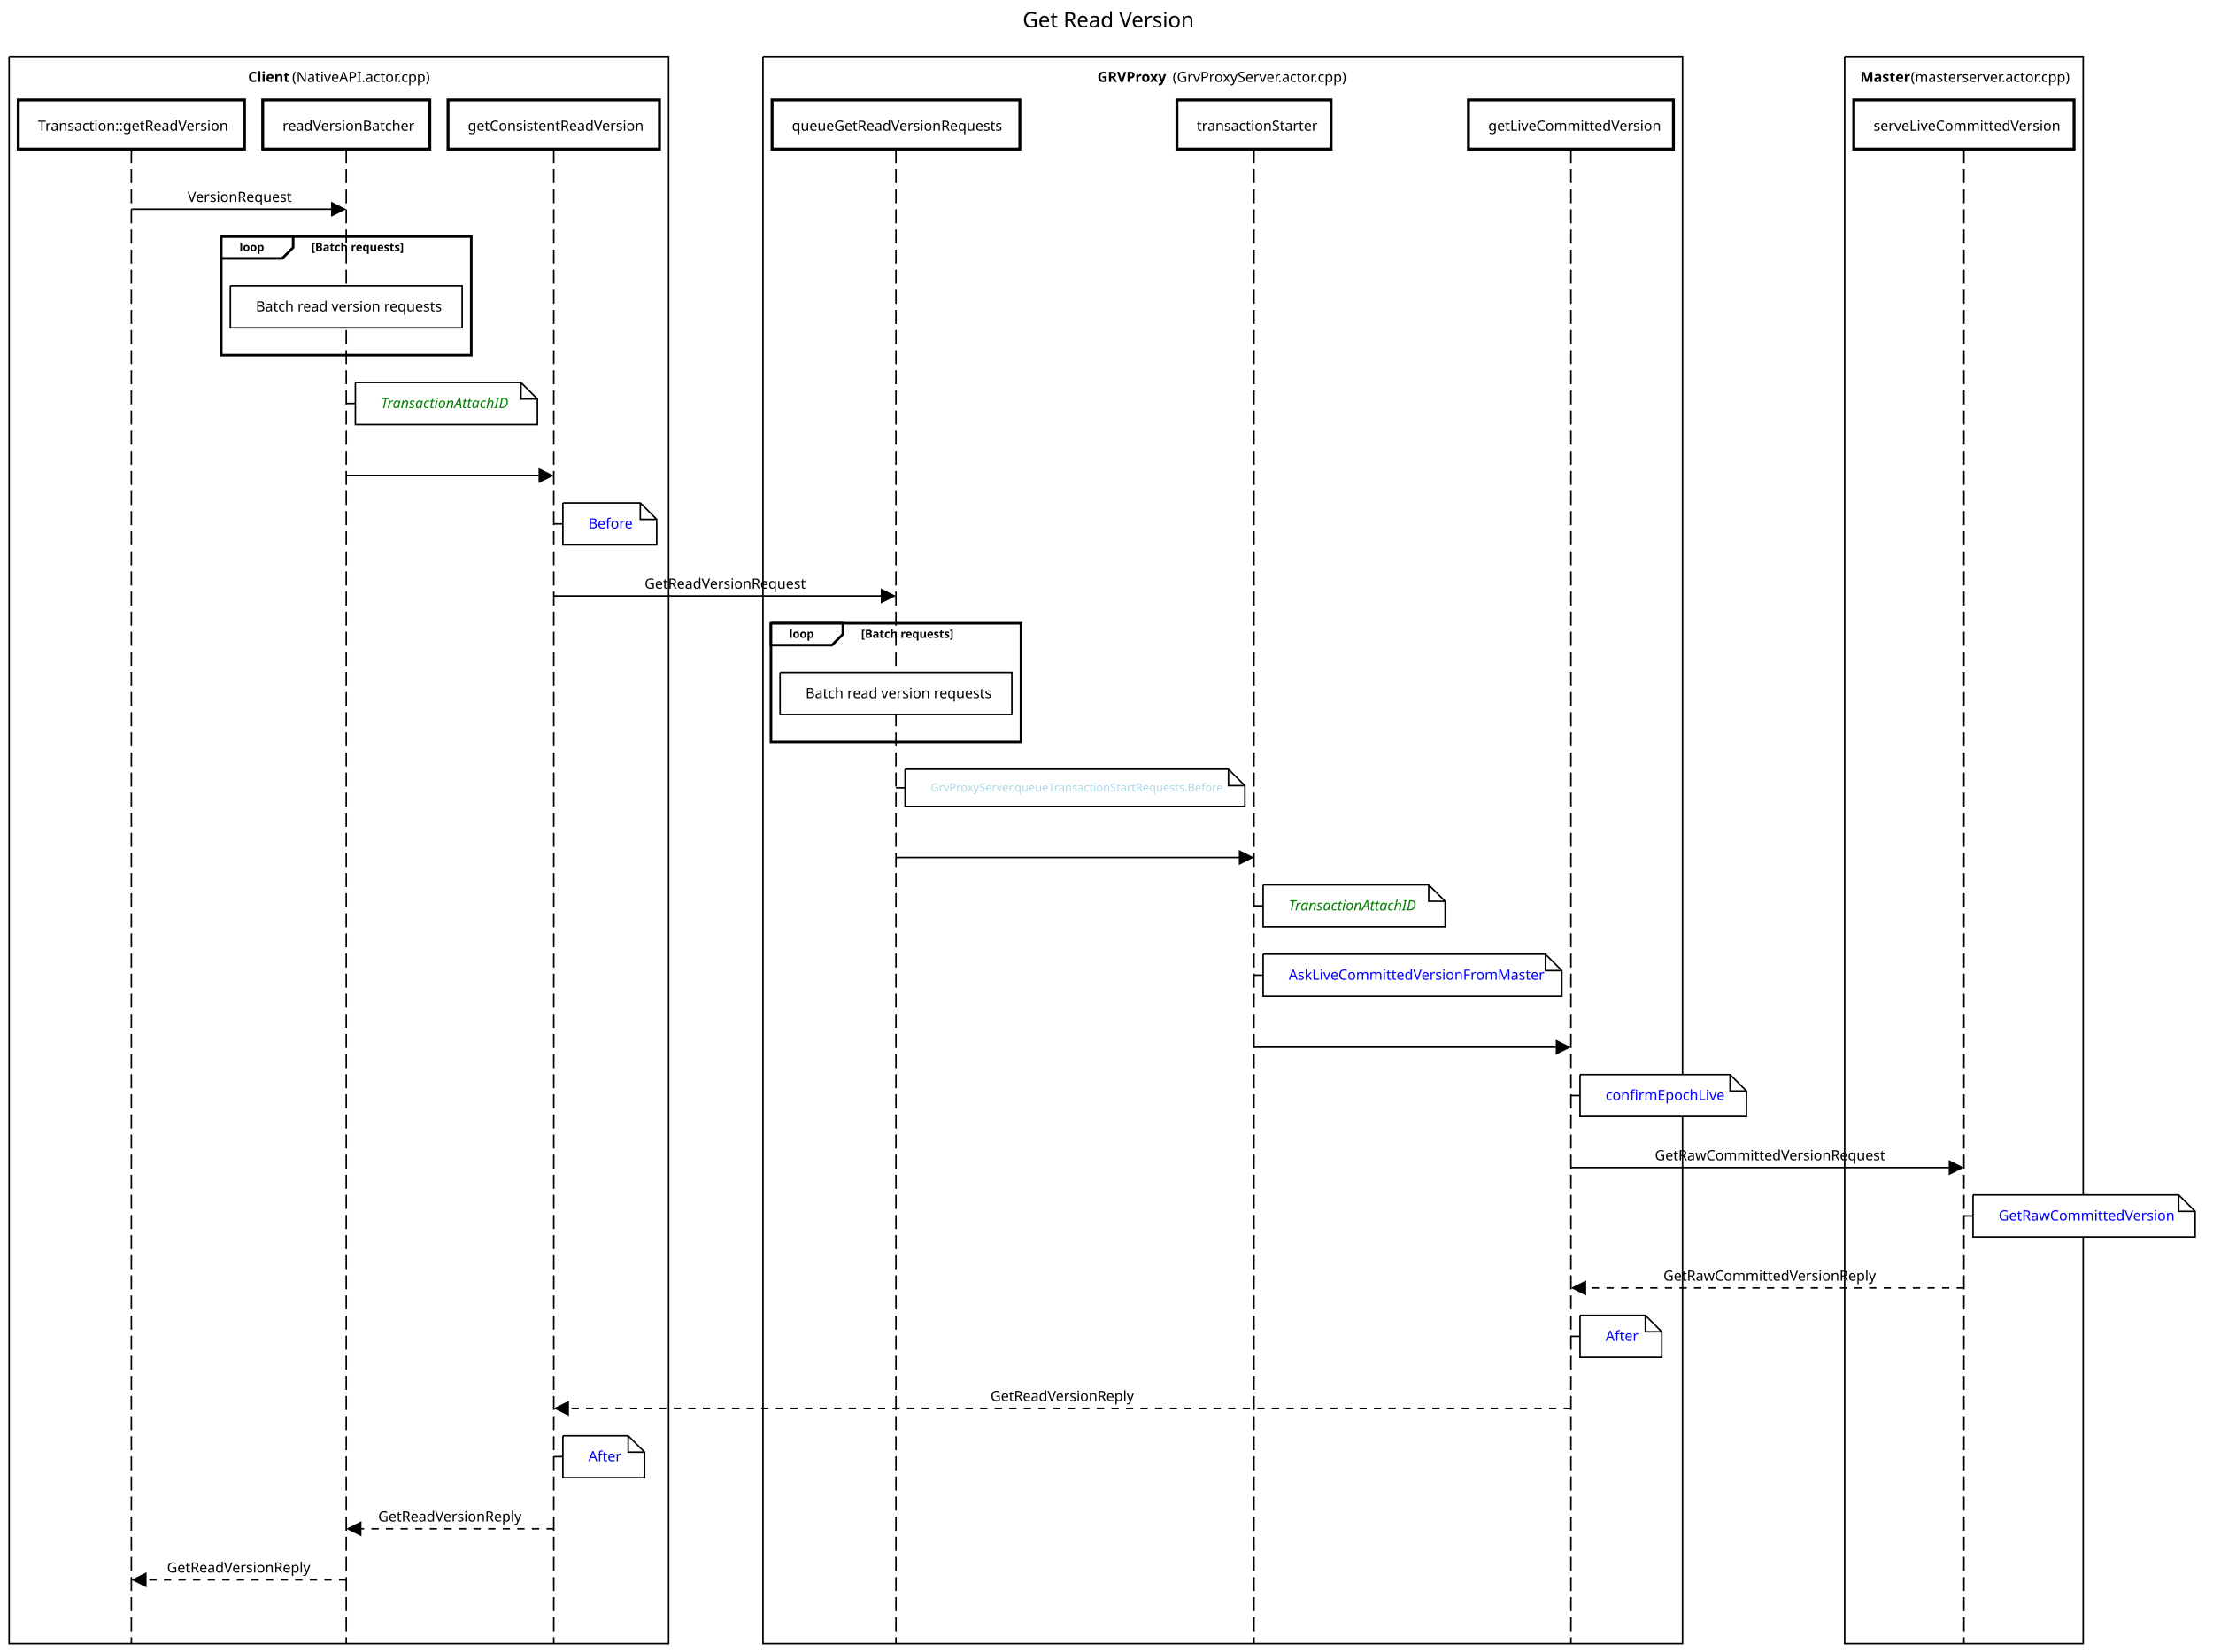
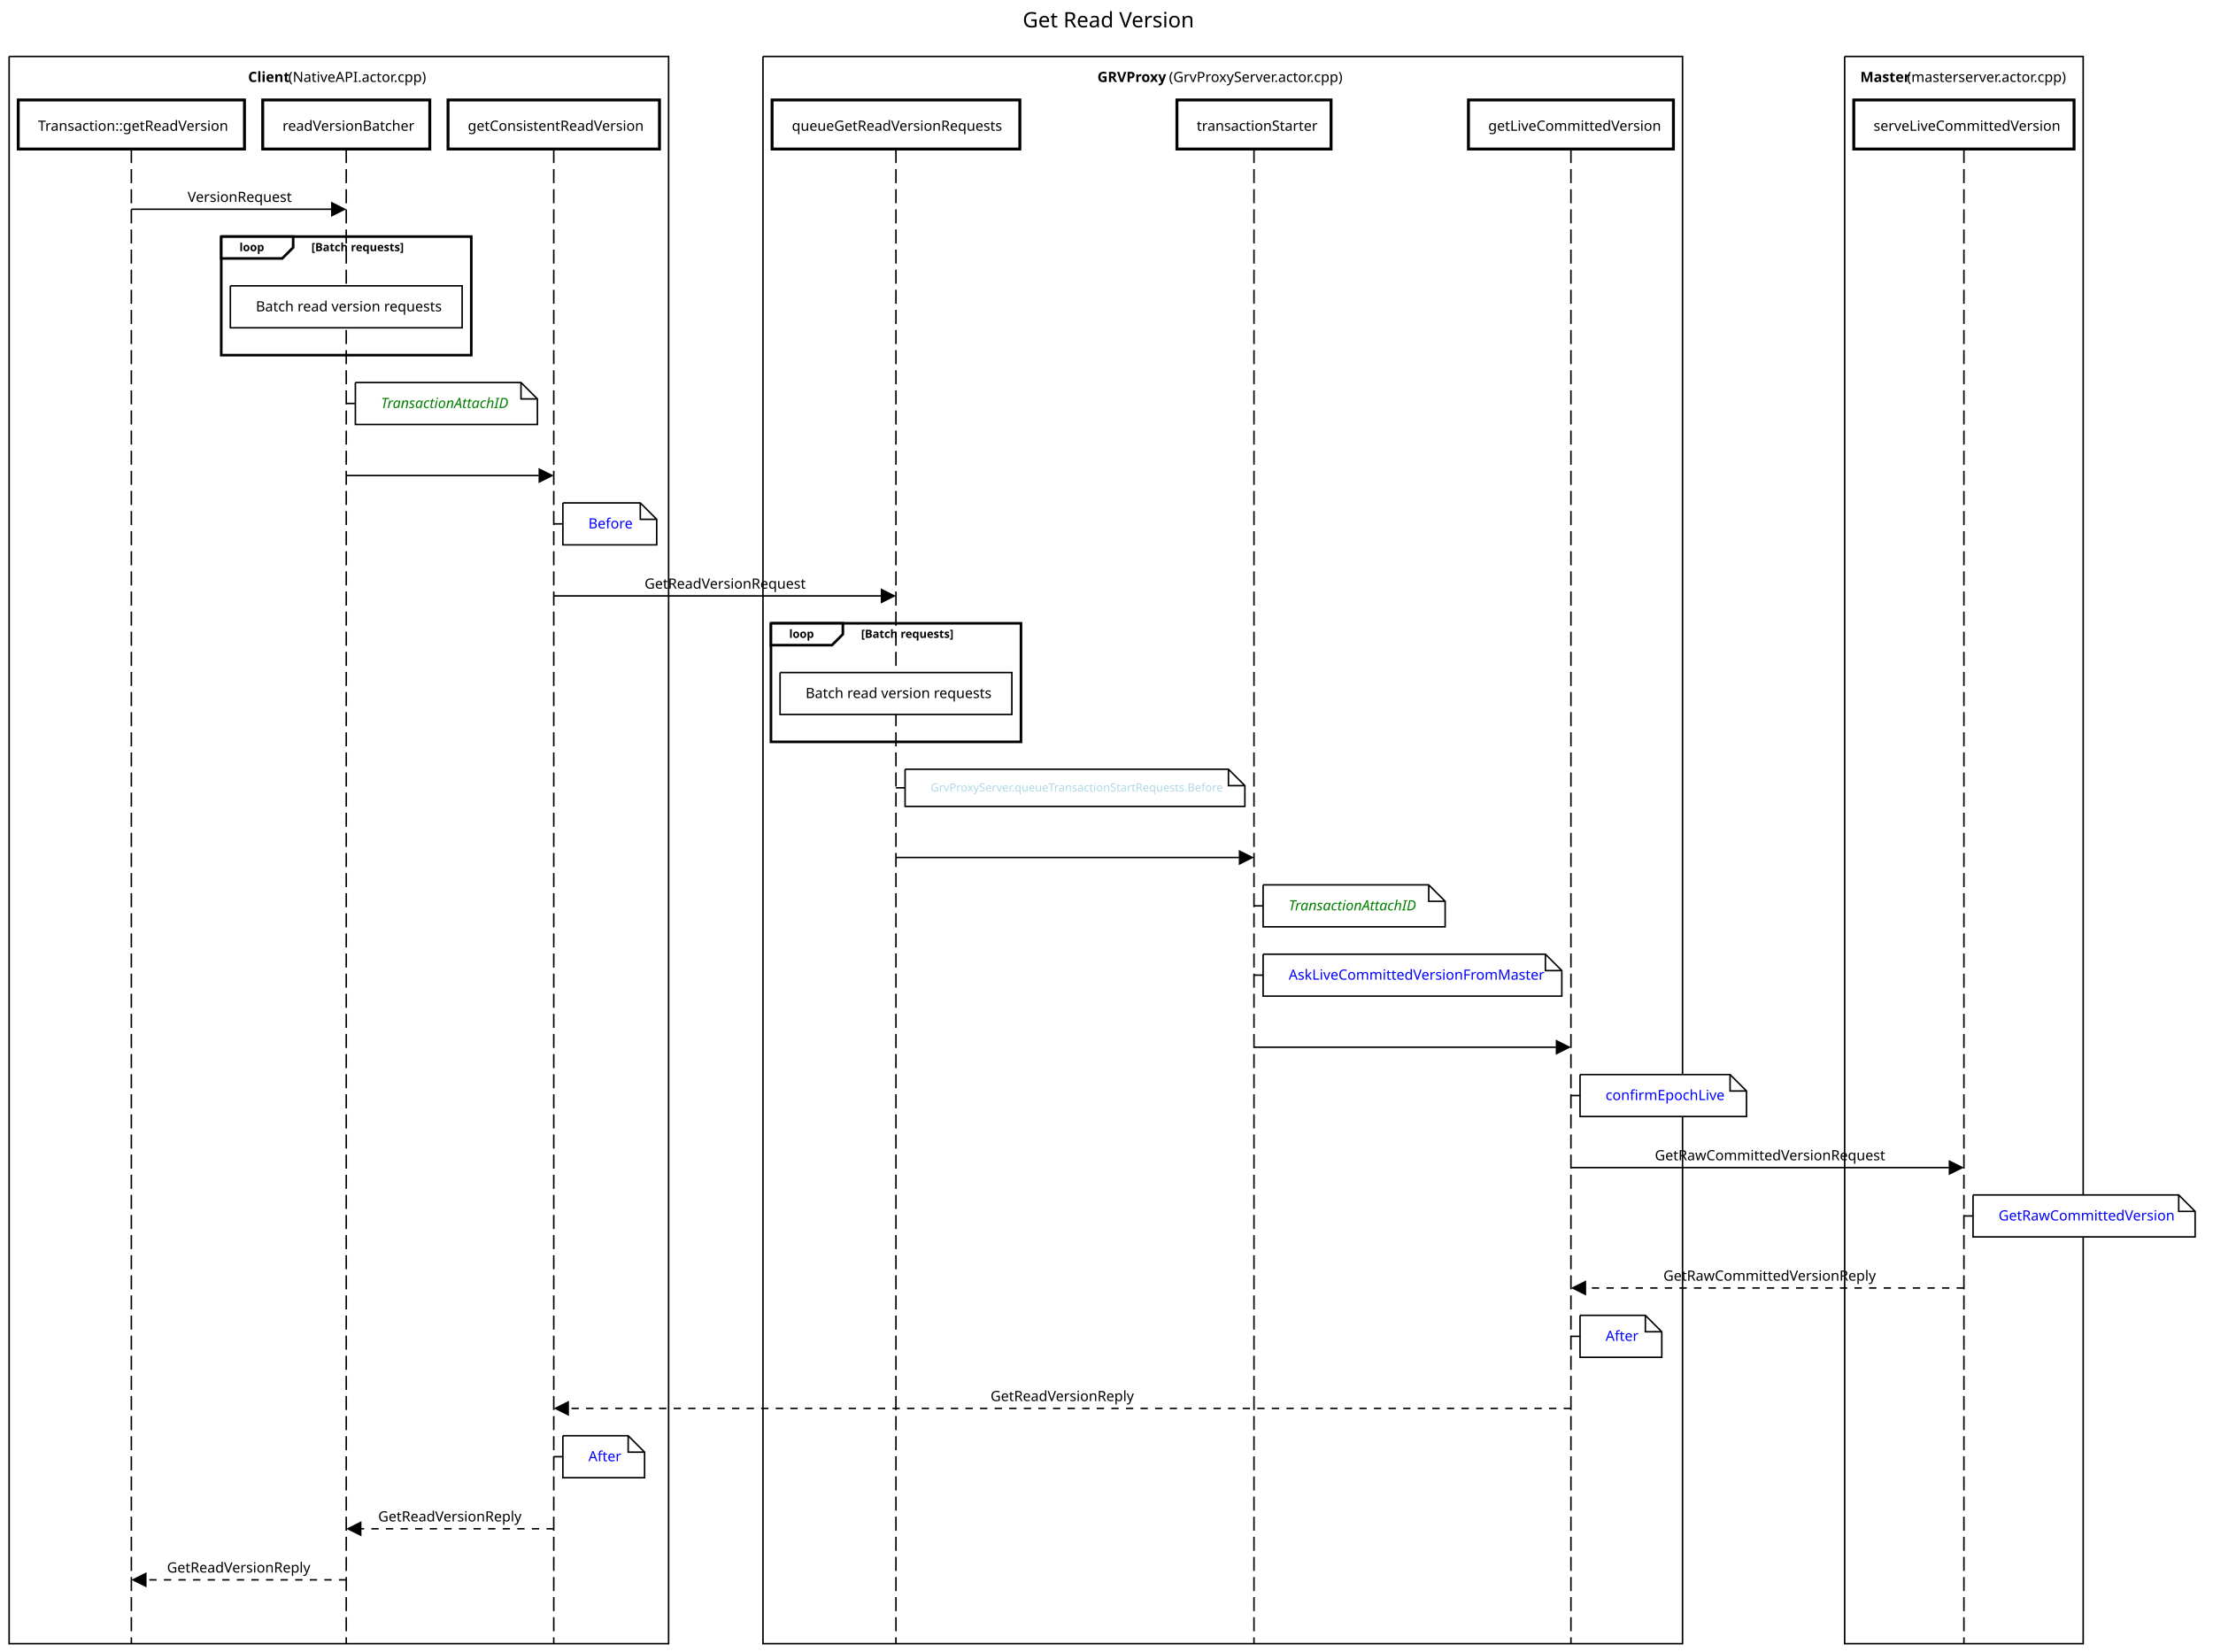
- <svg xmlns="http://www.w3.org/2000/svg" version="1.1" width="2287" height="1707">
-   <defs />
+ <svg xmlns="http://www.w3.org/2000/svg" width="2287" height="1707" version="1.1">
  <g>
-     <g />
-     <g />
-     <g />
-     <g />
-     <g />
-     <g />
-     <g />
-     <g />
-     <g />
-     <g />
-     <g />
-     <g />
-     <g />
-     <g />
-     <g />
-     <g />
-     <g />
-     <g />
-     <g />
-     <g />
-     <g />
-     <g />
-     <g />
-     <g />
-     <g />
-     <g />
-     <g />
-     <g />
-     <g />
-     <g />
-     <g />
-     <g />
-     <g />
-     <g />
-     <g>
-       <rect fill="white" stroke="none" x="0" y="0" width="2287" height="1707" />
-     </g>
-     <g>
-       <text fill="black" stroke="none" font-family="sans-serif" font-size="16.5pt" font-style="normal" font-weight="normal" text-decoration="normal" x="1056.855" y="28.272" text-anchor="start" dominant-baseline="alphabetic" xml:space="preserve">Get Read Version</text>
-     </g>
-     <g>
-       <g>
-         <path fill="none" stroke="black" paint-order="fill stroke markers" d=" M 9.424 58.336 L 690.952 58.336 L 690.952 1698.421 L 9.424 1698.421 L 9.424 58.336" stroke-miterlimit="10" stroke-width="1.571" stroke-dasharray="" />
-       </g>
-       <g>
-         <text fill="black" stroke="none" font-family="sans-serif" font-size="11pt" font-style="normal" font-weight="bold" text-decoration="normal" x="256.405" y="84.723" text-anchor="start" dominant-baseline="alphabetic" xml:space="preserve">Client</text>
-         <text fill="black" stroke="none" font-family="sans-serif" font-size="11pt" font-style="normal" font-weight="normal" text-decoration="normal" x="298.073" y="84.723" text-anchor="start" dominant-baseline="alphabetic" xml:space="preserve"> (NativeAPI.actor.cpp)</text>
-       </g>
-       <g>
-         <path fill="none" stroke="black" paint-order="fill stroke markers" d=" M 788.474 58.336 L 1738.804 58.336 L 1738.804 1698.421 L 788.474 1698.421 L 788.474 58.336" stroke-miterlimit="10" stroke-width="1.571" stroke-dasharray="" />
-       </g>
-       <g>
-         <text fill="black" stroke="none" font-family="sans-serif" font-size="11pt" font-style="normal" font-weight="bold" text-decoration="normal" x="1134.14" y="84.723" text-anchor="start" dominant-baseline="alphabetic" xml:space="preserve">GRVProxy</text>
-         <text fill="black" stroke="none" font-family="sans-serif" font-size="11pt" font-style="normal" font-weight="normal" text-decoration="normal" x="1208.07" y="84.723" text-anchor="start" dominant-baseline="alphabetic" xml:space="preserve"> (GrvProxyServer.actor.cpp)</text>
-       </g>
-       <g>
-         <path fill="none" stroke="black" paint-order="fill stroke markers" d=" M 1906.339 58.336 L 2152.841 58.336 L 2152.841 1698.421 L 1906.339 1698.421 L 1906.339 58.336" stroke-miterlimit="10" stroke-width="1.571" stroke-dasharray="" />
-       </g>
-       <g>
-         <text fill="black" stroke="none" font-family="sans-serif" font-size="11pt" font-style="normal" font-weight="bold" text-decoration="normal" x="1922.462" y="84.723" text-anchor="start" dominant-baseline="alphabetic" xml:space="preserve">Master</text>
-         <text fill="black" stroke="none" font-family="sans-serif" font-size="11pt" font-style="normal" font-weight="normal" text-decoration="normal" x="1970.817" y="84.723" text-anchor="start" dominant-baseline="alphabetic" xml:space="preserve"> (masterserver.actor.cpp)</text>
-       </g>
-     </g>
-     <g>
-       <path fill="none" stroke="black" paint-order="fill stroke markers" d=" M 135.751 153.991 L 135.751 1698.421" stroke-miterlimit="10" stroke-width="1.571" stroke-dasharray="14.499,6.283" />
-       <path fill="none" stroke="black" paint-order="fill stroke markers" d=" M 357.831 153.991 L 357.831 1698.421" stroke-miterlimit="10" stroke-width="1.571" stroke-dasharray="14.499,6.283" />
-       <path fill="none" stroke="black" paint-order="fill stroke markers" d=" M 572.267 153.991 L 572.267 1698.421" stroke-miterlimit="10" stroke-width="1.571" stroke-dasharray="14.499,6.283" />
-       <path fill="none" stroke="black" paint-order="fill stroke markers" d=" M 925.927 153.991 L 925.927 1698.421" stroke-miterlimit="10" stroke-width="1.571" stroke-dasharray="14.499,6.283" />
-       <path fill="none" stroke="black" paint-order="fill stroke markers" d=" M 1295.928 153.991 L 1295.928 1698.421" stroke-miterlimit="10" stroke-width="1.571" stroke-dasharray="14.499,6.283" />
-       <path fill="none" stroke="black" paint-order="fill stroke markers" d=" M 1623.467 153.991 L 1623.467 1698.421" stroke-miterlimit="10" stroke-width="1.571" stroke-dasharray="14.499,6.283" />
-       <path fill="none" stroke="black" paint-order="fill stroke markers" d=" M 2029.59 153.991 L 2029.59 1698.421" stroke-miterlimit="10" stroke-width="1.571" stroke-dasharray="14.499,6.283" />
-     </g>
-     <g>
-       <path fill="none" stroke="none" />
-       <g>
-         <path fill="white" stroke="black" paint-order="fill stroke markers" d=" M 18.848 103.289 L 252.654 103.289 L 252.654 153.991 L 18.848 153.991 L 18.848 103.289 Z" stroke-miterlimit="10" stroke-width="3.016" stroke-dasharray="" />
-       </g>
-       <g>
-         <text fill="black" stroke="none" font-family="sans-serif" font-size="11pt" font-style="normal" font-weight="normal" text-decoration="normal" x="39.299" y="135.142" text-anchor="start" dominant-baseline="alphabetic" xml:space="preserve">Transaction::getReadVersion</text>
-       </g>
-       <path fill="none" stroke="none" />
-       <g>
-         <path fill="white" stroke="black" paint-order="fill stroke markers" d=" M 271.503 103.289 L 444.159 103.289 L 444.159 153.991 L 271.503 153.991 L 271.503 103.289 Z" stroke-miterlimit="10" stroke-width="3.016" stroke-dasharray="" />
-       </g>
-       <g>
-         <text fill="black" stroke="none" font-family="sans-serif" font-size="11pt" font-style="normal" font-weight="normal" text-decoration="normal" x="291.953" y="135.142" text-anchor="start" dominant-baseline="alphabetic" xml:space="preserve">readVersionBatcher</text>
-       </g>
-       <path fill="none" stroke="none" />
-       <g>
-         <path fill="white" stroke="black" paint-order="fill stroke markers" d=" M 463.007 103.289 L 681.528 103.289 L 681.528 153.991 L 463.007 153.991 L 463.007 103.289 Z" stroke-miterlimit="10" stroke-width="3.016" stroke-dasharray="" />
-       </g>
-       <g>
-         <text fill="black" stroke="none" font-family="sans-serif" font-size="11pt" font-style="normal" font-weight="normal" text-decoration="normal" x="483.458" y="135.142" text-anchor="start" dominant-baseline="alphabetic" xml:space="preserve">getConsistentReadVersion</text>
-       </g>
-       <path fill="none" stroke="none" />
-       <g>
-         <path fill="white" stroke="black" paint-order="fill stroke markers" d=" M 797.899 103.289 L 1053.956 103.289 L 1053.956 153.991 L 797.899 153.991 L 797.899 103.289 Z" stroke-miterlimit="10" stroke-width="3.016" stroke-dasharray="" />
-       </g>
-       <g>
-         <text fill="black" stroke="none" font-family="sans-serif" font-size="11pt" font-style="normal" font-weight="normal" text-decoration="normal" x="818.349" y="135.142" text-anchor="start" dominant-baseline="alphabetic" xml:space="preserve">queueGetReadVersionRequests</text>
-       </g>
-       <path fill="none" stroke="none" />
-       <g>
-         <path fill="white" stroke="black" paint-order="fill stroke markers" d=" M 1216.283 103.289 L 1375.572 103.289 L 1375.572 153.991 L 1216.283 153.991 L 1216.283 103.289 Z" stroke-miterlimit="10" stroke-width="3.016" stroke-dasharray="" />
-       </g>
-       <g>
-         <text fill="black" stroke="none" font-family="sans-serif" font-size="11pt" font-style="normal" font-weight="normal" text-decoration="normal" x="1236.733" y="135.142" text-anchor="start" dominant-baseline="alphabetic" xml:space="preserve">transactionStarter</text>
-       </g>
-       <path fill="none" stroke="none" />
-       <g>
-         <path fill="white" stroke="black" paint-order="fill stroke markers" d=" M 1517.554 103.289 L 1729.38 103.289 L 1729.38 153.991 L 1517.554 153.991 L 1517.554 103.289 Z" stroke-miterlimit="10" stroke-width="3.016" stroke-dasharray="" />
-       </g>
-       <g>
-         <text fill="black" stroke="none" font-family="sans-serif" font-size="11pt" font-style="normal" font-weight="normal" text-decoration="normal" x="1538.004" y="135.142" text-anchor="start" dominant-baseline="alphabetic" xml:space="preserve">getLiveCommittedVersion</text>
-       </g>
-       <path fill="none" stroke="none" />
-       <g>
-         <path fill="white" stroke="black" paint-order="fill stroke markers" d=" M 1915.763 103.289 L 2143.417 103.289 L 2143.417 153.991 L 1915.763 153.991 L 1915.763 103.289 Z" stroke-miterlimit="10" stroke-width="3.016" stroke-dasharray="" />
-       </g>
-       <g>
-         <text fill="black" stroke="none" font-family="sans-serif" font-size="11pt" font-style="normal" font-weight="normal" text-decoration="normal" x="1936.213" y="135.142" text-anchor="start" dominant-baseline="alphabetic" xml:space="preserve">serveLiveCommittedVersion</text>
-       </g>
-     </g>
-     <g>
-       <g>
-         <text fill="black" stroke="none" font-family="sans-serif" font-size="11pt" font-style="normal" font-weight="normal" text-decoration="normal" x="193.837" y="208.651" text-anchor="start" dominant-baseline="alphabetic" xml:space="preserve">VersionRequest</text>
-       </g>
-       <g>
-         <path fill="none" stroke="black" paint-order="fill stroke markers" d=" M 135.751 216.19 L 342.312 216.19" stroke-miterlimit="10" stroke-width="1.571" stroke-dasharray="" />
-         <g transform="translate(357.8308,216.1901) translate(-357.8308,-216.1901)">
-           <path fill="black" stroke="none" paint-order="stroke fill markers" d=" M 342.124 208.337 L 357.831 216.19 L 342.124 224.044 Z" />
-         </g>
-       </g>
-       <path fill="white" stroke="black" paint-order="fill stroke markers" d=" M 238.059 295.353 L 477.602 295.353 L 477.602 338.704 L 238.059 338.704 L 238.059 295.353" stroke-miterlimit="10" stroke-width="1.571" stroke-dasharray="" />
-       <g>
-         <text fill="black" stroke="none" font-family="sans-serif" font-size="11pt" font-style="normal" font-weight="normal" text-decoration="normal" x="264.447" y="321.741" text-anchor="start" dominant-baseline="alphabetic" xml:space="preserve">Batch read version requests</text>
-       </g>
-       <path fill="white" stroke="black" paint-order="fill stroke markers" d=" M 357.831 416.925 L 367.255 416.925 M 367.255 395.249 L 538.411 395.249 L 555.375 412.213 L 555.375 438.6 L 367.255 438.6 L 367.255 395.249 M 538.411 395.249 L 538.411 412.213 L 555.375 412.213" stroke-miterlimit="10" stroke-width="1.571" stroke-dasharray="" />
-       <g>
-         <text fill="green" stroke="none" font-family="sans-serif" font-size="11pt" font-style="italic" font-weight="normal" text-decoration="normal" x="393.643" y="421.637" text-anchor="start" dominant-baseline="alphabetic" xml:space="preserve">TransactionAttachID</text>
-       </g>
-       <g>
-         <text fill="black" stroke="none" font-family="sans-serif" font-size="11pt" font-style="normal" font-weight="normal" text-decoration="normal" x="465.049" y="483.836" text-anchor="start" dominant-baseline="alphabetic" xml:space="preserve" />
-       </g>
-       <g>
-         <path fill="none" stroke="black" paint-order="fill stroke markers" d=" M 357.831 491.375 L 556.749 491.375" stroke-miterlimit="10" stroke-width="1.571" stroke-dasharray="" />
-         <g transform="translate(572.2675,491.3755) translate(-572.2675,-491.3755)">
-           <path fill="black" stroke="none" paint-order="stroke fill markers" d=" M 556.561 483.522 L 572.267 491.375 L 556.561 499.229 Z" />
-         </g>
-       </g>
-       <path fill="white" stroke="black" paint-order="fill stroke markers" d=" M 572.267 541.324 L 581.692 541.324 M 581.692 519.648 L 661.698 519.648 L 678.661 536.611 L 678.661 562.999 L 581.692 562.999 L 581.692 519.648 M 661.698 519.648 L 661.698 536.611 L 678.661 536.611" stroke-miterlimit="10" stroke-width="1.571" stroke-dasharray="" />
-       <g>
-         <text fill="blue" stroke="none" font-family="sans-serif" font-size="11pt" font-style="normal" font-weight="normal" text-decoration="normal" x="608.079" y="546.036" text-anchor="start" dominant-baseline="alphabetic" xml:space="preserve">Before</text>
-       </g>
-       <g>
-         <text fill="black" stroke="none" font-family="sans-serif" font-size="11pt" font-style="normal" font-weight="normal" text-decoration="normal" x="666.125" y="608.235" text-anchor="start" dominant-baseline="alphabetic" xml:space="preserve">GetReadVersionRequest</text>
-       </g>
-       <g>
-         <path fill="none" stroke="black" paint-order="fill stroke markers" d=" M 572.267 615.774 L 910.409 615.774" stroke-miterlimit="10" stroke-width="1.571" stroke-dasharray="" />
-         <g transform="translate(925.9272,615.7743) translate(-925.9272,-615.7743)">
-           <path fill="black" stroke="none" paint-order="stroke fill markers" d=" M 910.22 607.921 L 925.927 615.774 L 910.22 623.628 Z" />
-         </g>
-       </g>
-       <path fill="white" stroke="black" paint-order="fill stroke markers" d=" M 806.156 694.937 L 1045.699 694.937 L 1045.699 738.288 L 806.156 738.288 L 806.156 694.937" stroke-miterlimit="10" stroke-width="1.571" stroke-dasharray="" />
-       <g>
-         <text fill="black" stroke="none" font-family="sans-serif" font-size="11pt" font-style="normal" font-weight="normal" text-decoration="normal" x="832.543" y="721.325" text-anchor="start" dominant-baseline="alphabetic" xml:space="preserve">Batch read version requests</text>
-       </g>
-       <path fill="white" stroke="black" paint-order="fill stroke markers" d=" M 925.927 814.059 L 935.351 814.059 M 935.351 794.833 L 1269.54 794.833 L 1286.504 811.797 L 1286.504 833.284 L 935.351 833.284 L 935.351 794.833 M 1269.54 794.833 L 1269.54 811.797 L 1286.504 811.797" stroke-miterlimit="10" stroke-width="1.571" stroke-dasharray="" />
-       <g>
-         <text fill="lightblue" stroke="none" font-family="sans-serif" font-size="8.8pt" font-style="normal" font-weight="normal" text-decoration="normal" x="961.739" y="817.828" text-anchor="start" dominant-baseline="alphabetic" xml:space="preserve">GrvProxyServer.queueTransactionStartRequests.Before</text>
-       </g>
-       <g>
-         <text fill="black" stroke="none" font-family="sans-serif" font-size="11pt" font-style="normal" font-weight="normal" text-decoration="normal" x="1110.927" y="878.52" text-anchor="start" dominant-baseline="alphabetic" xml:space="preserve" />
-       </g>
-       <g>
-         <path fill="none" stroke="black" paint-order="fill stroke markers" d=" M 925.927 886.059 L 1280.409 886.059" stroke-miterlimit="10" stroke-width="1.571" stroke-dasharray="" />
-         <g transform="translate(1295.928,886.0591) translate(-1295.928,-886.0591)">
-           <path fill="black" stroke="none" paint-order="stroke fill markers" d=" M 1280.221 878.206 L 1295.928 886.059 L 1280.221 893.913 Z" />
-         </g>
-       </g>
-       <path fill="white" stroke="black" paint-order="fill stroke markers" d=" M 1295.928 936.007 L 1305.352 936.007 M 1305.352 914.332 L 1476.508 914.332 L 1493.471 931.295 L 1493.471 957.683 L 1305.352 957.683 L 1305.352 914.332 M 1476.508 914.332 L 1476.508 931.295 L 1493.471 931.295" stroke-miterlimit="10" stroke-width="1.571" stroke-dasharray="" />
-       <g>
-         <text fill="green" stroke="none" font-family="sans-serif" font-size="11pt" font-style="italic" font-weight="normal" text-decoration="normal" x="1331.739" y="940.719" text-anchor="start" dominant-baseline="alphabetic" xml:space="preserve">TransactionAttachID</text>
-       </g>
-       <path fill="white" stroke="black" paint-order="fill stroke markers" d=" M 1295.928 1007.631 L 1305.352 1007.631 M 1305.352 985.955 L 1597.079 985.955 L 1614.043 1002.919 L 1614.043 1029.306 L 1305.352 1029.306 L 1305.352 985.955 M 1597.079 985.955 L 1597.079 1002.919 L 1614.043 1002.919" stroke-miterlimit="10" stroke-width="1.571" stroke-dasharray="" />
-       <g>
-         <text fill="blue" stroke="none" font-family="sans-serif" font-size="11pt" font-style="normal" font-weight="normal" text-decoration="normal" x="1331.739" y="1012.343" text-anchor="start" dominant-baseline="alphabetic" xml:space="preserve">AskLiveCommittedVersionFromMaster</text>
-       </g>
-       <g>
-         <text fill="black" stroke="none" font-family="sans-serif" font-size="11pt" font-style="normal" font-weight="normal" text-decoration="normal" x="1459.697" y="1074.542" text-anchor="start" dominant-baseline="alphabetic" xml:space="preserve" />
-       </g>
-       <g>
-         <path fill="none" stroke="black" paint-order="fill stroke markers" d=" M 1295.928 1082.082 L 1607.948 1082.082" stroke-miterlimit="10" stroke-width="1.571" stroke-dasharray="" />
-         <g transform="translate(1623.467,1082.082) translate(-1623.467,-1082.082)">
-           <path fill="black" stroke="none" paint-order="stroke fill markers" d=" M 1607.76 1074.228 L 1623.467 1082.082 L 1607.76 1089.935 Z" />
-         </g>
-       </g>
-       <path fill="white" stroke="black" paint-order="fill stroke markers" d=" M 1623.467 1132.03 L 1632.891 1132.03 M 1632.891 1110.354 L 1787.926 1110.354 L 1804.89 1127.318 L 1804.89 1153.705 L 1632.891 1153.705 L 1632.891 1110.354 M 1787.926 1110.354 L 1787.926 1127.318 L 1804.89 1127.318" stroke-miterlimit="10" stroke-width="1.571" stroke-dasharray="" />
-       <g>
-         <text fill="blue" stroke="none" font-family="sans-serif" font-size="11pt" font-style="normal" font-weight="normal" text-decoration="normal" x="1659.279" y="1136.742" text-anchor="start" dominant-baseline="alphabetic" xml:space="preserve">confirmEpochLive</text>
-       </g>
-       <g>
-         <text fill="black" stroke="none" font-family="sans-serif" font-size="11pt" font-style="normal" font-weight="normal" text-decoration="normal" x="1710.223" y="1198.941" text-anchor="start" dominant-baseline="alphabetic" xml:space="preserve">GetRawCommittedVersionRequest</text>
-       </g>
-       <g>
-         <path fill="none" stroke="black" paint-order="fill stroke markers" d=" M 1623.467 1206.48 L 2014.071 1206.48" stroke-miterlimit="10" stroke-width="1.571" stroke-dasharray="" />
-         <g transform="translate(2029.59,1206.48) translate(-2029.59,-1206.48)">
-           <path fill="black" stroke="none" paint-order="stroke fill markers" d=" M 2013.883 1198.627 L 2029.59 1206.48 L 2013.883 1214.334 Z" />
-         </g>
-       </g>
-       <path fill="white" stroke="black" paint-order="fill stroke markers" d=" M 2029.59 1256.428 L 2039.014 1256.428 M 2039.014 1234.753 L 2251.567 1234.753 L 2268.53 1251.716 L 2268.53 1278.104 L 2039.014 1278.104 L 2039.014 1234.753 M 2251.567 1234.753 L 2251.567 1251.716 L 2268.53 1251.716" stroke-miterlimit="10" stroke-width="1.571" stroke-dasharray="" />
-       <g>
-         <text fill="blue" stroke="none" font-family="sans-serif" font-size="11pt" font-style="normal" font-weight="normal" text-decoration="normal" x="2065.402" y="1261.141" text-anchor="start" dominant-baseline="alphabetic" xml:space="preserve">GetRawCommittedVersion</text>
-       </g>
-       <g>
-         <text fill="black" stroke="none" font-family="sans-serif" font-size="11pt" font-style="normal" font-weight="normal" text-decoration="normal" x="1718.983" y="1323.34" text-anchor="start" dominant-baseline="alphabetic" xml:space="preserve">GetRawCommittedVersionReply</text>
-       </g>
-       <g>
-         <path fill="none" stroke="black" paint-order="fill stroke markers" d=" M 2029.59 1330.879 L 1638.985 1330.879" stroke-miterlimit="10" stroke-width="1.571" stroke-dasharray="7.539" />
-         <g transform="translate(1623.467,1330.879) translate(-1623.467,-1330.879)">
-           <path fill="black" stroke="none" paint-order="stroke fill markers" d=" M 1639.174 1323.026 L 1623.467 1330.879 L 1639.174 1338.733 Z" />
-         </g>
-       </g>
-       <path fill="white" stroke="black" paint-order="fill stroke markers" d=" M 1623.467 1380.827 L 1632.891 1380.827 M 1632.891 1359.152 L 1700.38 1359.152 L 1717.343 1376.115 L 1717.343 1402.503 L 1632.891 1402.503 L 1632.891 1359.152 M 1700.38 1359.152 L 1700.38 1376.115 L 1717.343 1376.115" stroke-miterlimit="10" stroke-width="1.571" stroke-dasharray="" />
-       <g>
-         <text fill="blue" stroke="none" font-family="sans-serif" font-size="11pt" font-style="normal" font-weight="normal" text-decoration="normal" x="1659.279" y="1385.539" text-anchor="start" dominant-baseline="alphabetic" xml:space="preserve">After</text>
-       </g>
-       <g>
-         <text fill="black" stroke="none" font-family="sans-serif" font-size="11pt" font-style="normal" font-weight="normal" text-decoration="normal" x="1023.655" y="1447.739" text-anchor="start" dominant-baseline="alphabetic" xml:space="preserve">GetReadVersionReply</text>
-       </g>
-       <g>
-         <path fill="none" stroke="black" paint-order="fill stroke markers" d=" M 1623.467 1455.278 L 587.786 1455.278" stroke-miterlimit="10" stroke-width="1.571" stroke-dasharray="7.539" />
-         <g transform="translate(572.2675,1455.278) translate(-572.2675,-1455.278)">
-           <path fill="black" stroke="none" paint-order="stroke fill markers" d=" M 587.974 1447.425 L 572.267 1455.278 L 587.974 1463.132 Z" />
-         </g>
-       </g>
-       <path fill="white" stroke="black" paint-order="fill stroke markers" d=" M 572.267 1505.226 L 581.692 1505.226 M 581.692 1483.551 L 649.181 1483.551 L 666.144 1500.514 L 666.144 1526.902 L 581.692 1526.902 L 581.692 1483.551 M 649.181 1483.551 L 649.181 1500.514 L 666.144 1500.514" stroke-miterlimit="10" stroke-width="1.571" stroke-dasharray="" />
-       <g>
-         <text fill="blue" stroke="none" font-family="sans-serif" font-size="11pt" font-style="normal" font-weight="normal" text-decoration="normal" x="608.079" y="1509.938" text-anchor="start" dominant-baseline="alphabetic" xml:space="preserve">After</text>
-       </g>
-       <g>
-         <text fill="black" stroke="none" font-family="sans-serif" font-size="11pt" font-style="normal" font-weight="normal" text-decoration="normal" x="390.837" y="1572.138" text-anchor="start" dominant-baseline="alphabetic" xml:space="preserve">GetReadVersionReply</text>
-       </g>
-       <g>
-         <path fill="none" stroke="black" paint-order="fill stroke markers" d=" M 572.267 1579.677 L 373.349 1579.677" stroke-miterlimit="10" stroke-width="1.571" stroke-dasharray="7.539" />
-         <g transform="translate(357.8308,1579.677) translate(-357.8308,-1579.677)">
-           <path fill="black" stroke="none" paint-order="stroke fill markers" d=" M 373.538 1571.824 L 357.831 1579.677 L 373.538 1587.53 Z" />
-         </g>
-       </g>
-       <g>
-         <text fill="black" stroke="none" font-family="sans-serif" font-size="11pt" font-style="normal" font-weight="normal" text-decoration="normal" x="172.578" y="1624.913" text-anchor="start" dominant-baseline="alphabetic" xml:space="preserve">GetReadVersionReply</text>
-       </g>
-       <g>
-         <path fill="none" stroke="black" paint-order="fill stroke markers" d=" M 357.831 1632.452 L 151.27 1632.452" stroke-miterlimit="10" stroke-width="1.571" stroke-dasharray="7.539" />
-         <g transform="translate(135.7514,1632.452) translate(-135.7514,-1632.452)">
-           <path fill="black" stroke="none" paint-order="stroke fill markers" d=" M 151.458 1624.599 L 135.751 1632.452 L 151.458 1640.306 Z" />
-         </g>
-       </g>
-       <g>
-         <g />
-         <path fill="none" stroke="black" paint-order="fill stroke markers" d=" M 228.635 244.463 L 487.026 244.463 L 487.026 366.977 L 228.635 366.977 L 228.635 244.463 Z" stroke-miterlimit="10" stroke-width="2.693" stroke-dasharray="" />
-         <path fill="white" stroke="black" paint-order="fill stroke markers" d=" M 228.635 244.463 L 228.635 267.081 L 291.656 267.081 L 302.965 255.772 L 302.965 244.463 L 228.635 244.463" stroke-miterlimit="10" stroke-width="2.693" stroke-dasharray="" />
-         <text fill="black" stroke="none" font-family="sans-serif" font-size="8.8pt" font-style="normal" font-weight="bold" text-decoration="normal" x="247.484" y="259.541" text-anchor="start" dominant-baseline="alphabetic" xml:space="preserve">loop</text>
-         <text fill="black" stroke="none" font-family="sans-serif" font-size="8.8pt" font-style="normal" font-weight="bold" text-decoration="normal" x="321.813" y="259.541" text-anchor="start" dominant-baseline="alphabetic" xml:space="preserve">[Batch requests]</text>
-       </g>
-       <g>
-         <g />
-         <path fill="none" stroke="black" paint-order="fill stroke markers" d=" M 796.732 644.047 L 1055.123 644.047 L 1055.123 766.561 L 796.732 766.561 L 796.732 644.047 Z" stroke-miterlimit="10" stroke-width="2.693" stroke-dasharray="" />
-         <path fill="white" stroke="black" paint-order="fill stroke markers" d=" M 796.732 644.047 L 796.732 666.665 L 859.752 666.665 L 871.061 655.356 L 871.061 644.047 L 796.732 644.047" stroke-miterlimit="10" stroke-width="2.693" stroke-dasharray="" />
-         <text fill="black" stroke="none" font-family="sans-serif" font-size="8.8pt" font-style="normal" font-weight="bold" text-decoration="normal" x="815.58" y="659.125" text-anchor="start" dominant-baseline="alphabetic" xml:space="preserve">loop</text>
-         <text fill="black" stroke="none" font-family="sans-serif" font-size="8.8pt" font-style="normal" font-weight="bold" text-decoration="normal" x="889.91" y="659.125" text-anchor="start" dominant-baseline="alphabetic" xml:space="preserve">[Batch requests]</text>
+     <g>
+       <rect width="2287" height="1707" x="0" y="0" fill="#fff" stroke="none" />
+     </g>
+     <g>
+       <text x="1056.855" y="28.272" fill="#000" stroke="none" dominant-baseline="alphabetic" font-family="sans-serif" font-size="22" font-style="normal" font-weight="normal" text-anchor="start" text-decoration="normal" xml:space="preserve">Get Read Version</text>
+     </g>
+     <g>
+       <g>
+         <path fill="none" stroke="#000" stroke-miterlimit="10" stroke-width="1.571" d="M 9.424 58.336 L 690.952 58.336 L 690.952 1698.421 L 9.424 1698.421 L 9.424 58.336" paint-order="fill stroke markers" />
+       </g>
+       <g>
+         <text x="256.405" y="84.723" fill="#000" stroke="none" dominant-baseline="alphabetic" font-family="sans-serif" font-size="11pt" font-style="normal" font-weight="bold" text-anchor="start" text-decoration="normal" xml:space="preserve">Client</text>
+         <text x="298.073" y="84.723" fill="#000" stroke="none" dominant-baseline="alphabetic" font-family="sans-serif" font-size="11pt" font-style="normal" font-weight="normal" text-anchor="start" text-decoration="normal" xml:space="preserve">(NativeAPI.actor.cpp)</text>
+       </g>
+       <g>
+         <path fill="none" stroke="#000" stroke-miterlimit="10" stroke-width="1.571" d="M 788.474 58.336 L 1738.804 58.336 L 1738.804 1698.421 L 788.474 1698.421 L 788.474 58.336" paint-order="fill stroke markers" />
+       </g>
+       <g>
+         <text x="1134.14" y="84.723" fill="#000" stroke="none" dominant-baseline="alphabetic" font-family="sans-serif" font-size="11pt" font-style="normal" font-weight="bold" text-anchor="start" text-decoration="normal" xml:space="preserve">GRVProxy</text>
+         <text x="1208.07" y="84.723" fill="#000" stroke="none" dominant-baseline="alphabetic" font-family="sans-serif" font-size="11pt" font-style="normal" font-weight="normal" text-anchor="start" text-decoration="normal" xml:space="preserve">(GrvProxyServer.actor.cpp)</text>
+       </g>
+       <g>
+         <path fill="none" stroke="#000" stroke-miterlimit="10" stroke-width="1.571" d="M 1906.339 58.336 L 2152.841 58.336 L 2152.841 1698.421 L 1906.339 1698.421 L 1906.339 58.336" paint-order="fill stroke markers" />
+       </g>
+       <g>
+         <text x="1922.462" y="84.723" fill="#000" stroke="none" dominant-baseline="alphabetic" font-family="sans-serif" font-size="11pt" font-style="normal" font-weight="bold" text-anchor="start" text-decoration="normal" xml:space="preserve">Master</text>
+         <text x="1970.817" y="84.723" fill="#000" stroke="none" dominant-baseline="alphabetic" font-family="sans-serif" font-size="11pt" font-style="normal" font-weight="normal" text-anchor="start" text-decoration="normal" xml:space="preserve">(masterserver.actor.cpp)</text>
+       </g>
+     </g>
+     <g>
+       <path fill="none" stroke="#000" stroke-dasharray="14.499 6.283" stroke-miterlimit="10" stroke-width="1.571" d="M 135.751 153.991 L 135.751 1698.421" paint-order="fill stroke markers" />
+       <path fill="none" stroke="#000" stroke-dasharray="14.499 6.283" stroke-miterlimit="10" stroke-width="1.571" d="M 357.831 153.991 L 357.831 1698.421" paint-order="fill stroke markers" />
+       <path fill="none" stroke="#000" stroke-dasharray="14.499 6.283" stroke-miterlimit="10" stroke-width="1.571" d="M 572.267 153.991 L 572.267 1698.421" paint-order="fill stroke markers" />
+       <path fill="none" stroke="#000" stroke-dasharray="14.499 6.283" stroke-miterlimit="10" stroke-width="1.571" d="M 925.927 153.991 L 925.927 1698.421" paint-order="fill stroke markers" />
+       <path fill="none" stroke="#000" stroke-dasharray="14.499 6.283" stroke-miterlimit="10" stroke-width="1.571" d="M 1295.928 153.991 L 1295.928 1698.421" paint-order="fill stroke markers" />
+       <path fill="none" stroke="#000" stroke-dasharray="14.499 6.283" stroke-miterlimit="10" stroke-width="1.571" d="M 1623.467 153.991 L 1623.467 1698.421" paint-order="fill stroke markers" />
+       <path fill="none" stroke="#000" stroke-dasharray="14.499 6.283" stroke-miterlimit="10" stroke-width="1.571" d="M 2029.59 153.991 L 2029.59 1698.421" paint-order="fill stroke markers" />
+     </g>
+     <g>
+       <path fill="none" stroke="none" />
+       <g>
+         <path fill="#fff" stroke="#000" stroke-miterlimit="10" stroke-width="3.016" d="M 18.848 103.289 L 252.654 103.289 L 252.654 153.991 L 18.848 153.991 L 18.848 103.289 Z" paint-order="fill stroke markers" />
+       </g>
+       <g>
+         <text x="39.299" y="135.142" fill="#000" stroke="none" dominant-baseline="alphabetic" font-family="sans-serif" font-size="11pt" font-style="normal" font-weight="normal" text-anchor="start" text-decoration="normal" xml:space="preserve">Transaction::getReadVersion</text>
+       </g>
+       <path fill="none" stroke="none" />
+       <g>
+         <path fill="#fff" stroke="#000" stroke-miterlimit="10" stroke-width="3.016" d="M 271.503 103.289 L 444.159 103.289 L 444.159 153.991 L 271.503 153.991 L 271.503 103.289 Z" paint-order="fill stroke markers" />
+       </g>
+       <g>
+         <text x="291.953" y="135.142" fill="#000" stroke="none" dominant-baseline="alphabetic" font-family="sans-serif" font-size="11pt" font-style="normal" font-weight="normal" text-anchor="start" text-decoration="normal" xml:space="preserve">readVersionBatcher</text>
+       </g>
+       <path fill="none" stroke="none" />
+       <g>
+         <path fill="#fff" stroke="#000" stroke-miterlimit="10" stroke-width="3.016" d="M 463.007 103.289 L 681.528 103.289 L 681.528 153.991 L 463.007 153.991 L 463.007 103.289 Z" paint-order="fill stroke markers" />
+       </g>
+       <g>
+         <text x="483.458" y="135.142" fill="#000" stroke="none" dominant-baseline="alphabetic" font-family="sans-serif" font-size="11pt" font-style="normal" font-weight="normal" text-anchor="start" text-decoration="normal" xml:space="preserve">getConsistentReadVersion</text>
+       </g>
+       <path fill="none" stroke="none" />
+       <g>
+         <path fill="#fff" stroke="#000" stroke-miterlimit="10" stroke-width="3.016" d="M 797.899 103.289 L 1053.956 103.289 L 1053.956 153.991 L 797.899 153.991 L 797.899 103.289 Z" paint-order="fill stroke markers" />
+       </g>
+       <g>
+         <text x="818.349" y="135.142" fill="#000" stroke="none" dominant-baseline="alphabetic" font-family="sans-serif" font-size="11pt" font-style="normal" font-weight="normal" text-anchor="start" text-decoration="normal" xml:space="preserve">queueGetReadVersionRequests</text>
+       </g>
+       <path fill="none" stroke="none" />
+       <g>
+         <path fill="#fff" stroke="#000" stroke-miterlimit="10" stroke-width="3.016" d="M 1216.283 103.289 L 1375.572 103.289 L 1375.572 153.991 L 1216.283 153.991 L 1216.283 103.289 Z" paint-order="fill stroke markers" />
+       </g>
+       <g>
+         <text x="1236.733" y="135.142" fill="#000" stroke="none" dominant-baseline="alphabetic" font-family="sans-serif" font-size="11pt" font-style="normal" font-weight="normal" text-anchor="start" text-decoration="normal" xml:space="preserve">transactionStarter</text>
+       </g>
+       <path fill="none" stroke="none" />
+       <g>
+         <path fill="#fff" stroke="#000" stroke-miterlimit="10" stroke-width="3.016" d="M 1517.554 103.289 L 1729.38 103.289 L 1729.38 153.991 L 1517.554 153.991 L 1517.554 103.289 Z" paint-order="fill stroke markers" />
+       </g>
+       <g>
+         <text x="1538.004" y="135.142" fill="#000" stroke="none" dominant-baseline="alphabetic" font-family="sans-serif" font-size="11pt" font-style="normal" font-weight="normal" text-anchor="start" text-decoration="normal" xml:space="preserve">getLiveCommittedVersion</text>
+       </g>
+       <path fill="none" stroke="none" />
+       <g>
+         <path fill="#fff" stroke="#000" stroke-miterlimit="10" stroke-width="3.016" d="M 1915.763 103.289 L 2143.417 103.289 L 2143.417 153.991 L 1915.763 153.991 L 1915.763 103.289 Z" paint-order="fill stroke markers" />
+       </g>
+       <g>
+         <text x="1936.213" y="135.142" fill="#000" stroke="none" dominant-baseline="alphabetic" font-family="sans-serif" font-size="11pt" font-style="normal" font-weight="normal" text-anchor="start" text-decoration="normal" xml:space="preserve">serveLiveCommittedVersion</text>
+       </g>
+     </g>
+     <g>
+       <g>
+         <text x="193.837" y="208.651" fill="#000" stroke="none" dominant-baseline="alphabetic" font-family="sans-serif" font-size="11pt" font-style="normal" font-weight="normal" text-anchor="start" text-decoration="normal" xml:space="preserve">VersionRequest</text>
+       </g>
+       <g>
+         <path fill="none" stroke="#000" stroke-miterlimit="10" stroke-width="1.571" d="M 135.751 216.19 L 342.312 216.19" paint-order="fill stroke markers" />
+         <g>
+           <path fill="#000" stroke="none" d="M 342.124 208.337 L 357.831 216.19 L 342.124 224.044 Z" paint-order="stroke fill markers" transform="translate(357.8308,216.1901) translate(-357.8308,-216.1901)" />
+         </g>
+       </g>
+       <path fill="#fff" stroke="#000" stroke-miterlimit="10" stroke-width="1.571" d="M 238.059 295.353 L 477.602 295.353 L 477.602 338.704 L 238.059 338.704 L 238.059 295.353" paint-order="fill stroke markers" />
+       <g>
+         <text x="264.447" y="321.741" fill="#000" stroke="none" dominant-baseline="alphabetic" font-family="sans-serif" font-size="11pt" font-style="normal" font-weight="normal" text-anchor="start" text-decoration="normal" xml:space="preserve">Batch read version requests</text>
+       </g>
+       <path fill="#fff" stroke="#000" stroke-miterlimit="10" stroke-width="1.571" d="M 357.831 416.925 L 367.255 416.925 M 367.255 395.249 L 538.411 395.249 L 555.375 412.213 L 555.375 438.6 L 367.255 438.6 L 367.255 395.249 M 538.411 395.249 L 538.411 412.213 L 555.375 412.213" paint-order="fill stroke markers" />
+       <g>
+         <text x="393.643" y="421.637" fill="green" stroke="none" dominant-baseline="alphabetic" font-family="sans-serif" font-size="11pt" font-style="italic" font-weight="normal" text-anchor="start" text-decoration="normal" xml:space="preserve">TransactionAttachID</text>
+       </g>
+       <g>
+         <path fill="none" stroke="#000" stroke-miterlimit="10" stroke-width="1.571" d="M 357.831 491.375 L 556.749 491.375" paint-order="fill stroke markers" />
+         <g>
+           <path fill="#000" stroke="none" d="M 556.561 483.522 L 572.267 491.375 L 556.561 499.229 Z" paint-order="stroke fill markers" transform="translate(572.2675,491.3755) translate(-572.2675,-491.3755)" />
+         </g>
+       </g>
+       <path fill="#fff" stroke="#000" stroke-miterlimit="10" stroke-width="1.571" d="M 572.267 541.324 L 581.692 541.324 M 581.692 519.648 L 661.698 519.648 L 678.661 536.611 L 678.661 562.999 L 581.692 562.999 L 581.692 519.648 M 661.698 519.648 L 661.698 536.611 L 678.661 536.611" paint-order="fill stroke markers" />
+       <g>
+         <text x="608.079" y="546.036" fill="#00f" stroke="none" dominant-baseline="alphabetic" font-family="sans-serif" font-size="11pt" font-style="normal" font-weight="normal" text-anchor="start" text-decoration="normal" xml:space="preserve">Before</text>
+       </g>
+       <g>
+         <text x="666.125" y="608.235" fill="#000" stroke="none" dominant-baseline="alphabetic" font-family="sans-serif" font-size="11pt" font-style="normal" font-weight="normal" text-anchor="start" text-decoration="normal" xml:space="preserve">GetReadVersionRequest</text>
+       </g>
+       <g>
+         <path fill="none" stroke="#000" stroke-miterlimit="10" stroke-width="1.571" d="M 572.267 615.774 L 910.409 615.774" paint-order="fill stroke markers" />
+         <g>
+           <path fill="#000" stroke="none" d="M 910.22 607.921 L 925.927 615.774 L 910.22 623.628 Z" paint-order="stroke fill markers" transform="translate(925.9272,615.7743) translate(-925.9272,-615.7743)" />
+         </g>
+       </g>
+       <path fill="#fff" stroke="#000" stroke-miterlimit="10" stroke-width="1.571" d="M 806.156 694.937 L 1045.699 694.937 L 1045.699 738.288 L 806.156 738.288 L 806.156 694.937" paint-order="fill stroke markers" />
+       <g>
+         <text x="832.543" y="721.325" fill="#000" stroke="none" dominant-baseline="alphabetic" font-family="sans-serif" font-size="11pt" font-style="normal" font-weight="normal" text-anchor="start" text-decoration="normal" xml:space="preserve">Batch read version requests</text>
+       </g>
+       <path fill="#fff" stroke="#000" stroke-miterlimit="10" stroke-width="1.571" d="M 925.927 814.059 L 935.351 814.059 M 935.351 794.833 L 1269.54 794.833 L 1286.504 811.797 L 1286.504 833.284 L 935.351 833.284 L 935.351 794.833 M 1269.54 794.833 L 1269.54 811.797 L 1286.504 811.797" paint-order="fill stroke markers" />
+       <g>
+         <text x="961.739" y="817.828" fill="#add8e6" stroke="none" dominant-baseline="alphabetic" font-family="sans-serif" font-size="8.8pt" font-style="normal" font-weight="normal" text-anchor="start" text-decoration="normal" xml:space="preserve">GrvProxyServer.queueTransactionStartRequests.Before</text>
+       </g>
+       <g>
+         <path fill="none" stroke="#000" stroke-miterlimit="10" stroke-width="1.571" d="M 925.927 886.059 L 1280.409 886.059" paint-order="fill stroke markers" />
+         <g>
+           <path fill="#000" stroke="none" d="M 1280.221 878.206 L 1295.928 886.059 L 1280.221 893.913 Z" paint-order="stroke fill markers" transform="translate(1295.928,886.0591) translate(-1295.928,-886.0591)" />
+         </g>
+       </g>
+       <path fill="#fff" stroke="#000" stroke-miterlimit="10" stroke-width="1.571" d="M 1295.928 936.007 L 1305.352 936.007 M 1305.352 914.332 L 1476.508 914.332 L 1493.471 931.295 L 1493.471 957.683 L 1305.352 957.683 L 1305.352 914.332 M 1476.508 914.332 L 1476.508 931.295 L 1493.471 931.295" paint-order="fill stroke markers" />
+       <g>
+         <text x="1331.739" y="940.719" fill="green" stroke="none" dominant-baseline="alphabetic" font-family="sans-serif" font-size="11pt" font-style="italic" font-weight="normal" text-anchor="start" text-decoration="normal" xml:space="preserve">TransactionAttachID</text>
+       </g>
+       <path fill="#fff" stroke="#000" stroke-miterlimit="10" stroke-width="1.571" d="M 1295.928 1007.631 L 1305.352 1007.631 M 1305.352 985.955 L 1597.079 985.955 L 1614.043 1002.919 L 1614.043 1029.306 L 1305.352 1029.306 L 1305.352 985.955 M 1597.079 985.955 L 1597.079 1002.919 L 1614.043 1002.919" paint-order="fill stroke markers" />
+       <g>
+         <text x="1331.739" y="1012.343" fill="#00f" stroke="none" dominant-baseline="alphabetic" font-family="sans-serif" font-size="11pt" font-style="normal" font-weight="normal" text-anchor="start" text-decoration="normal" xml:space="preserve">AskLiveCommittedVersionFromMaster</text>
+       </g>
+       <g>
+         <path fill="none" stroke="#000" stroke-miterlimit="10" stroke-width="1.571" d="M 1295.928 1082.082 L 1607.948 1082.082" paint-order="fill stroke markers" />
+         <g>
+           <path fill="#000" stroke="none" d="M 1607.76 1074.228 L 1623.467 1082.082 L 1607.76 1089.935 Z" paint-order="stroke fill markers" transform="translate(1623.467,1082.082) translate(-1623.467,-1082.082)" />
+         </g>
+       </g>
+       <path fill="#fff" stroke="#000" stroke-miterlimit="10" stroke-width="1.571" d="M 1623.467 1132.03 L 1632.891 1132.03 M 1632.891 1110.354 L 1787.926 1110.354 L 1804.89 1127.318 L 1804.89 1153.705 L 1632.891 1153.705 L 1632.891 1110.354 M 1787.926 1110.354 L 1787.926 1127.318 L 1804.89 1127.318" paint-order="fill stroke markers" />
+       <g>
+         <text x="1659.279" y="1136.742" fill="#00f" stroke="none" dominant-baseline="alphabetic" font-family="sans-serif" font-size="11pt" font-style="normal" font-weight="normal" text-anchor="start" text-decoration="normal" xml:space="preserve">confirmEpochLive</text>
+       </g>
+       <g>
+         <text x="1710.223" y="1198.941" fill="#000" stroke="none" dominant-baseline="alphabetic" font-family="sans-serif" font-size="11pt" font-style="normal" font-weight="normal" text-anchor="start" text-decoration="normal" xml:space="preserve">GetRawCommittedVersionRequest</text>
+       </g>
+       <g>
+         <path fill="none" stroke="#000" stroke-miterlimit="10" stroke-width="1.571" d="M 1623.467 1206.48 L 2014.071 1206.48" paint-order="fill stroke markers" />
+         <g>
+           <path fill="#000" stroke="none" d="M 2013.883 1198.627 L 2029.59 1206.48 L 2013.883 1214.334 Z" paint-order="stroke fill markers" transform="translate(2029.59,1206.48) translate(-2029.59,-1206.48)" />
+         </g>
+       </g>
+       <path fill="#fff" stroke="#000" stroke-miterlimit="10" stroke-width="1.571" d="M 2029.59 1256.428 L 2039.014 1256.428 M 2039.014 1234.753 L 2251.567 1234.753 L 2268.53 1251.716 L 2268.53 1278.104 L 2039.014 1278.104 L 2039.014 1234.753 M 2251.567 1234.753 L 2251.567 1251.716 L 2268.53 1251.716" paint-order="fill stroke markers" />
+       <g>
+         <text x="2065.402" y="1261.141" fill="#00f" stroke="none" dominant-baseline="alphabetic" font-family="sans-serif" font-size="11pt" font-style="normal" font-weight="normal" text-anchor="start" text-decoration="normal" xml:space="preserve">GetRawCommittedVersion</text>
+       </g>
+       <g>
+         <text x="1718.983" y="1323.34" fill="#000" stroke="none" dominant-baseline="alphabetic" font-family="sans-serif" font-size="11pt" font-style="normal" font-weight="normal" text-anchor="start" text-decoration="normal" xml:space="preserve">GetRawCommittedVersionReply</text>
+       </g>
+       <g>
+         <path fill="none" stroke="#000" stroke-dasharray="7.539" stroke-miterlimit="10" stroke-width="1.571" d="M 2029.59 1330.879 L 1638.985 1330.879" paint-order="fill stroke markers" />
+         <g>
+           <path fill="#000" stroke="none" d="M 1639.174 1323.026 L 1623.467 1330.879 L 1639.174 1338.733 Z" paint-order="stroke fill markers" transform="translate(1623.467,1330.879) translate(-1623.467,-1330.879)" />
+         </g>
+       </g>
+       <path fill="#fff" stroke="#000" stroke-miterlimit="10" stroke-width="1.571" d="M 1623.467 1380.827 L 1632.891 1380.827 M 1632.891 1359.152 L 1700.38 1359.152 L 1717.343 1376.115 L 1717.343 1402.503 L 1632.891 1402.503 L 1632.891 1359.152 M 1700.38 1359.152 L 1700.38 1376.115 L 1717.343 1376.115" paint-order="fill stroke markers" />
+       <g>
+         <text x="1659.279" y="1385.539" fill="#00f" stroke="none" dominant-baseline="alphabetic" font-family="sans-serif" font-size="11pt" font-style="normal" font-weight="normal" text-anchor="start" text-decoration="normal" xml:space="preserve">After</text>
+       </g>
+       <g>
+         <text x="1023.655" y="1447.739" fill="#000" stroke="none" dominant-baseline="alphabetic" font-family="sans-serif" font-size="11pt" font-style="normal" font-weight="normal" text-anchor="start" text-decoration="normal" xml:space="preserve">GetReadVersionReply</text>
+       </g>
+       <g>
+         <path fill="none" stroke="#000" stroke-dasharray="7.539" stroke-miterlimit="10" stroke-width="1.571" d="M 1623.467 1455.278 L 587.786 1455.278" paint-order="fill stroke markers" />
+         <g>
+           <path fill="#000" stroke="none" d="M 587.974 1447.425 L 572.267 1455.278 L 587.974 1463.132 Z" paint-order="stroke fill markers" transform="translate(572.2675,1455.278) translate(-572.2675,-1455.278)" />
+         </g>
+       </g>
+       <path fill="#fff" stroke="#000" stroke-miterlimit="10" stroke-width="1.571" d="M 572.267 1505.226 L 581.692 1505.226 M 581.692 1483.551 L 649.181 1483.551 L 666.144 1500.514 L 666.144 1526.902 L 581.692 1526.902 L 581.692 1483.551 M 649.181 1483.551 L 649.181 1500.514 L 666.144 1500.514" paint-order="fill stroke markers" />
+       <g>
+         <text x="608.079" y="1509.938" fill="#00f" stroke="none" dominant-baseline="alphabetic" font-family="sans-serif" font-size="11pt" font-style="normal" font-weight="normal" text-anchor="start" text-decoration="normal" xml:space="preserve">After</text>
+       </g>
+       <g>
+         <text x="390.837" y="1572.138" fill="#000" stroke="none" dominant-baseline="alphabetic" font-family="sans-serif" font-size="11pt" font-style="normal" font-weight="normal" text-anchor="start" text-decoration="normal" xml:space="preserve">GetReadVersionReply</text>
+       </g>
+       <g>
+         <path fill="none" stroke="#000" stroke-dasharray="7.539" stroke-miterlimit="10" stroke-width="1.571" d="M 572.267 1579.677 L 373.349 1579.677" paint-order="fill stroke markers" />
+         <g>
+           <path fill="#000" stroke="none" d="M 373.538 1571.824 L 357.831 1579.677 L 373.538 1587.53 Z" paint-order="stroke fill markers" transform="translate(357.8308,1579.677) translate(-357.8308,-1579.677)" />
+         </g>
+       </g>
+       <g>
+         <text x="172.578" y="1624.913" fill="#000" stroke="none" dominant-baseline="alphabetic" font-family="sans-serif" font-size="11pt" font-style="normal" font-weight="normal" text-anchor="start" text-decoration="normal" xml:space="preserve">GetReadVersionReply</text>
+       </g>
+       <g>
+         <path fill="none" stroke="#000" stroke-dasharray="7.539" stroke-miterlimit="10" stroke-width="1.571" d="M 357.831 1632.452 L 151.27 1632.452" paint-order="fill stroke markers" />
+         <g>
+           <path fill="#000" stroke="none" d="M 151.458 1624.599 L 135.751 1632.452 L 151.458 1640.306 Z" paint-order="stroke fill markers" transform="translate(135.7514,1632.452) translate(-135.7514,-1632.452)" />
+         </g>
+       </g>
+       <g>
+         <path fill="none" stroke="#000" stroke-miterlimit="10" stroke-width="2.693" d="M 228.635 244.463 L 487.026 244.463 L 487.026 366.977 L 228.635 366.977 L 228.635 244.463 Z" paint-order="fill stroke markers" />
+         <path fill="#fff" stroke="#000" stroke-miterlimit="10" stroke-width="2.693" d="M 228.635 244.463 L 228.635 267.081 L 291.656 267.081 L 302.965 255.772 L 302.965 244.463 L 228.635 244.463" paint-order="fill stroke markers" />
+         <text x="247.484" y="259.541" fill="#000" stroke="none" dominant-baseline="alphabetic" font-family="sans-serif" font-size="8.8pt" font-style="normal" font-weight="bold" text-anchor="start" text-decoration="normal" xml:space="preserve">loop</text>
+         <text x="321.813" y="259.541" fill="#000" stroke="none" dominant-baseline="alphabetic" font-family="sans-serif" font-size="8.8pt" font-style="normal" font-weight="bold" text-anchor="start" text-decoration="normal" xml:space="preserve">[Batch requests]</text>
+       </g>
+       <g>
+         <path fill="none" stroke="#000" stroke-miterlimit="10" stroke-width="2.693" d="M 796.732 644.047 L 1055.123 644.047 L 1055.123 766.561 L 796.732 766.561 L 796.732 644.047 Z" paint-order="fill stroke markers" />
+         <path fill="#fff" stroke="#000" stroke-miterlimit="10" stroke-width="2.693" d="M 796.732 644.047 L 796.732 666.665 L 859.752 666.665 L 871.061 655.356 L 871.061 644.047 L 796.732 644.047" paint-order="fill stroke markers" />
+         <text x="815.58" y="659.125" fill="#000" stroke="none" dominant-baseline="alphabetic" font-family="sans-serif" font-size="8.8pt" font-style="normal" font-weight="bold" text-anchor="start" text-decoration="normal" xml:space="preserve">loop</text>
+         <text x="889.91" y="659.125" fill="#000" stroke="none" dominant-baseline="alphabetic" font-family="sans-serif" font-size="8.8pt" font-style="normal" font-weight="bold" text-anchor="start" text-decoration="normal" xml:space="preserve">[Batch requests]</text>
      </g>
    </g>
  </g>
</svg>
